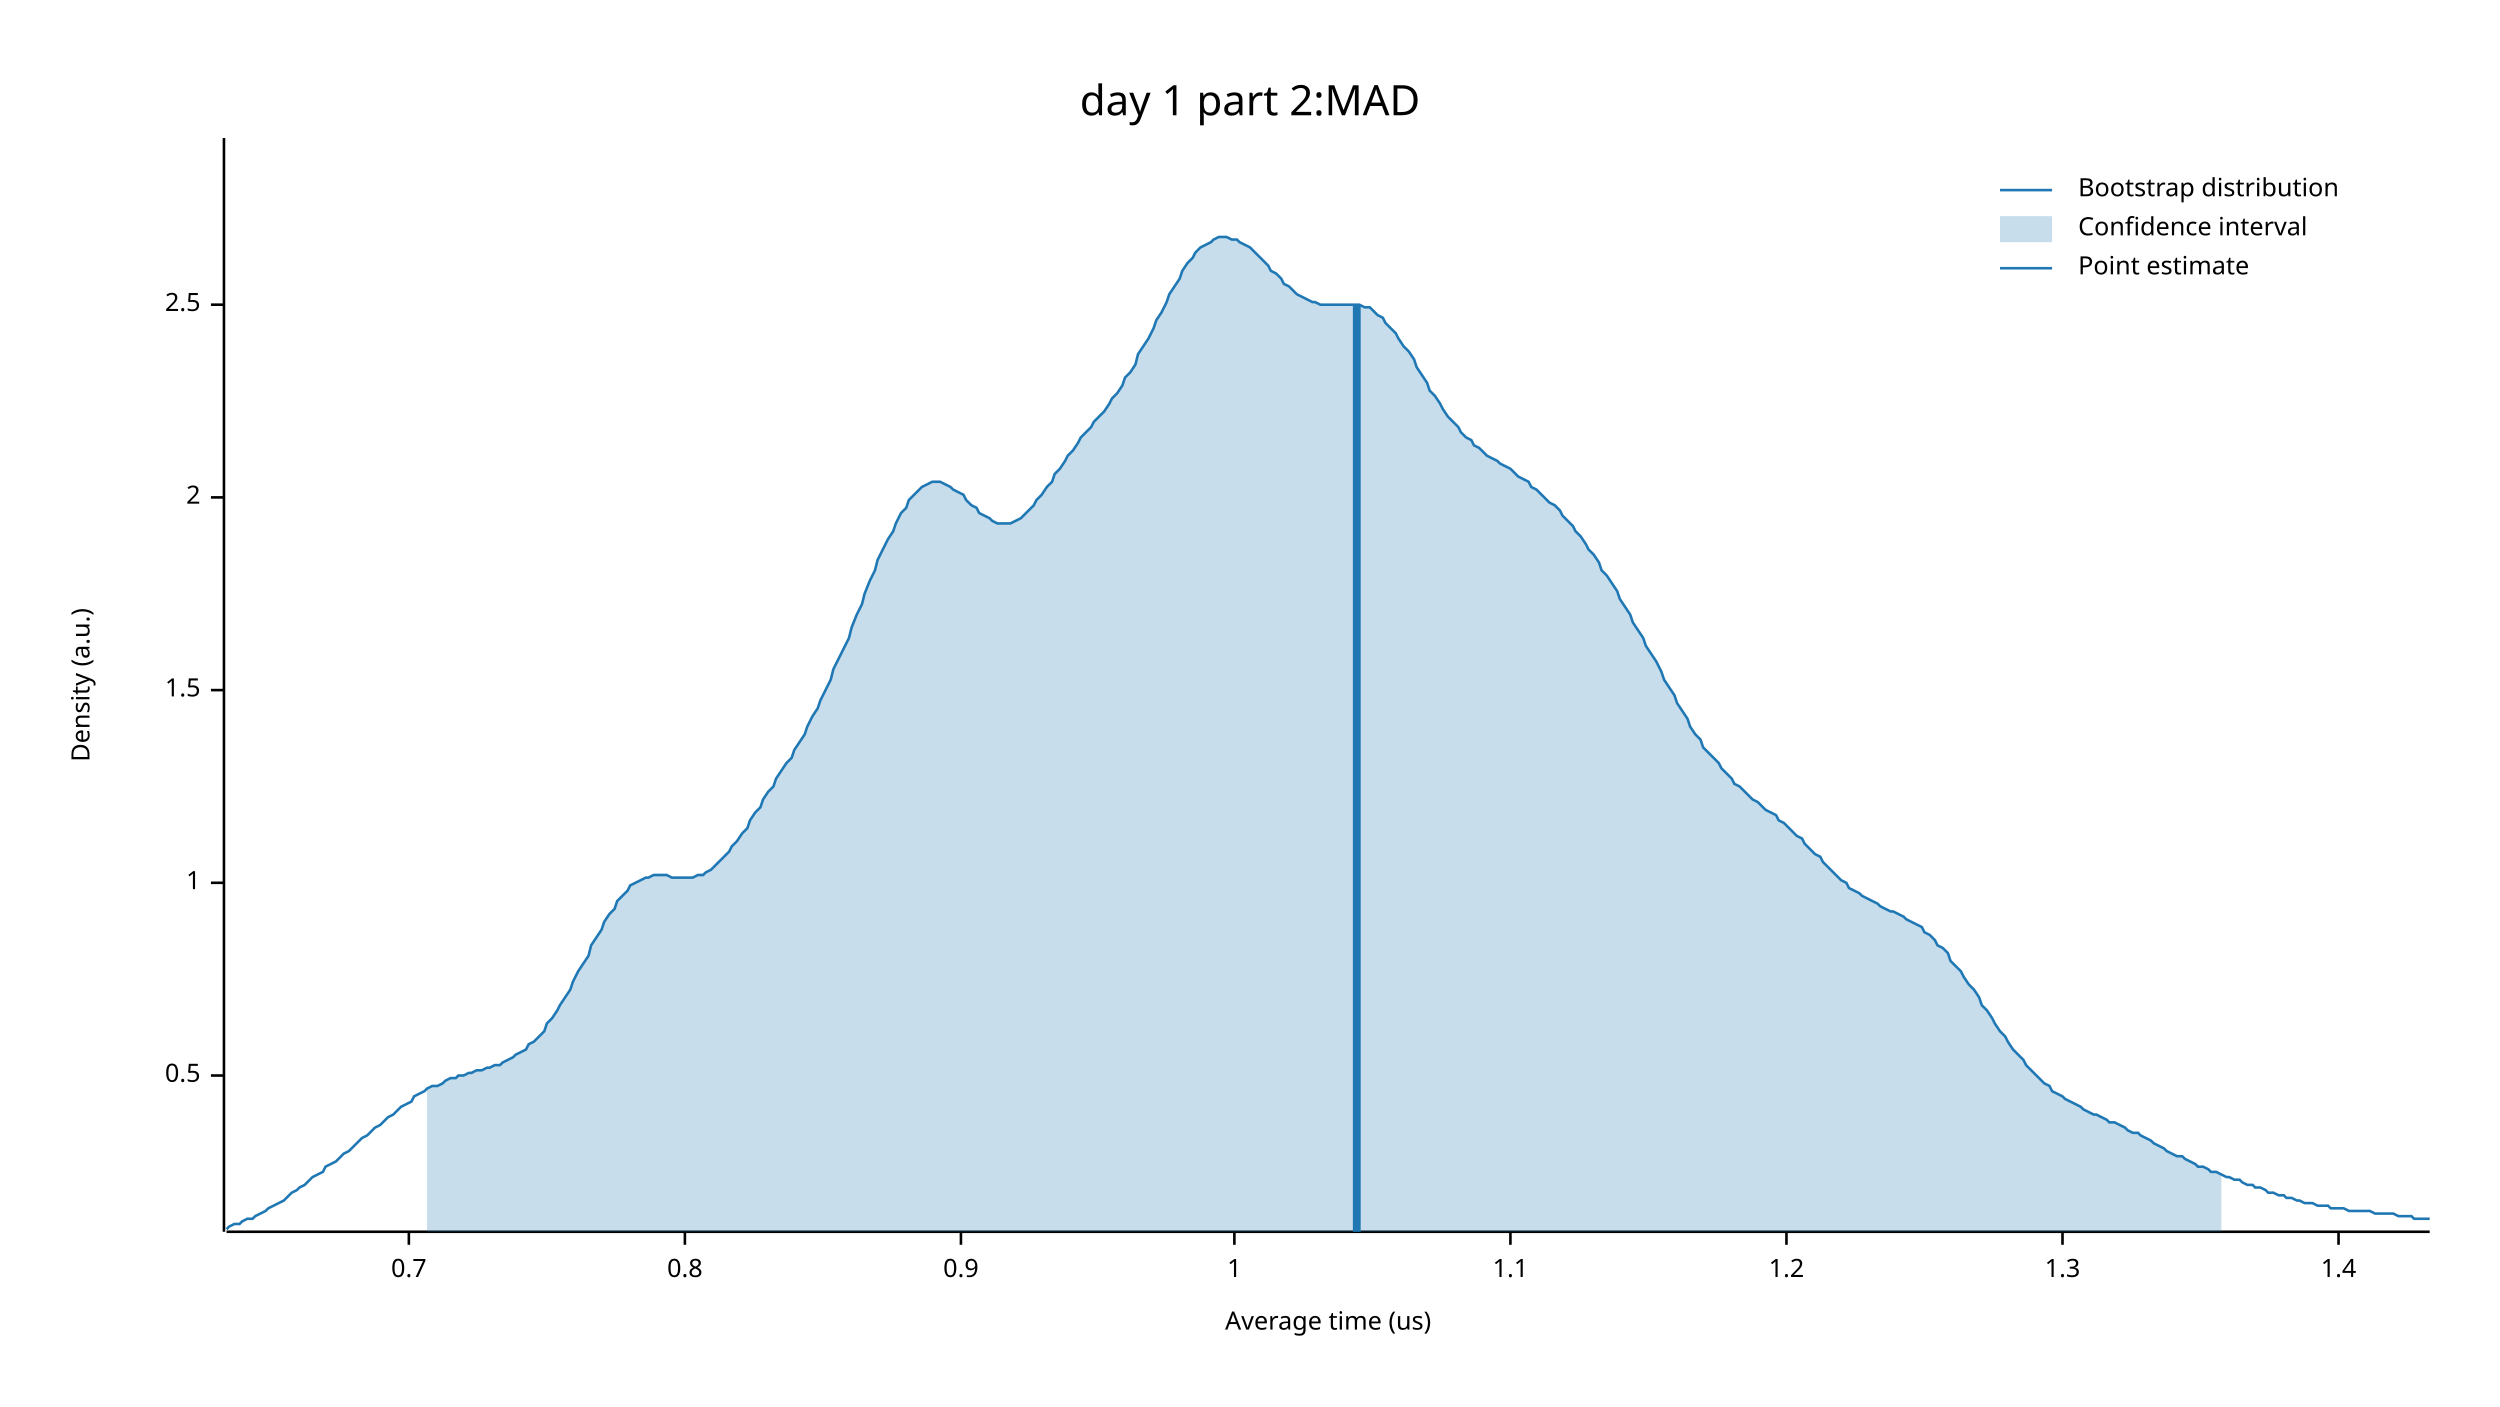
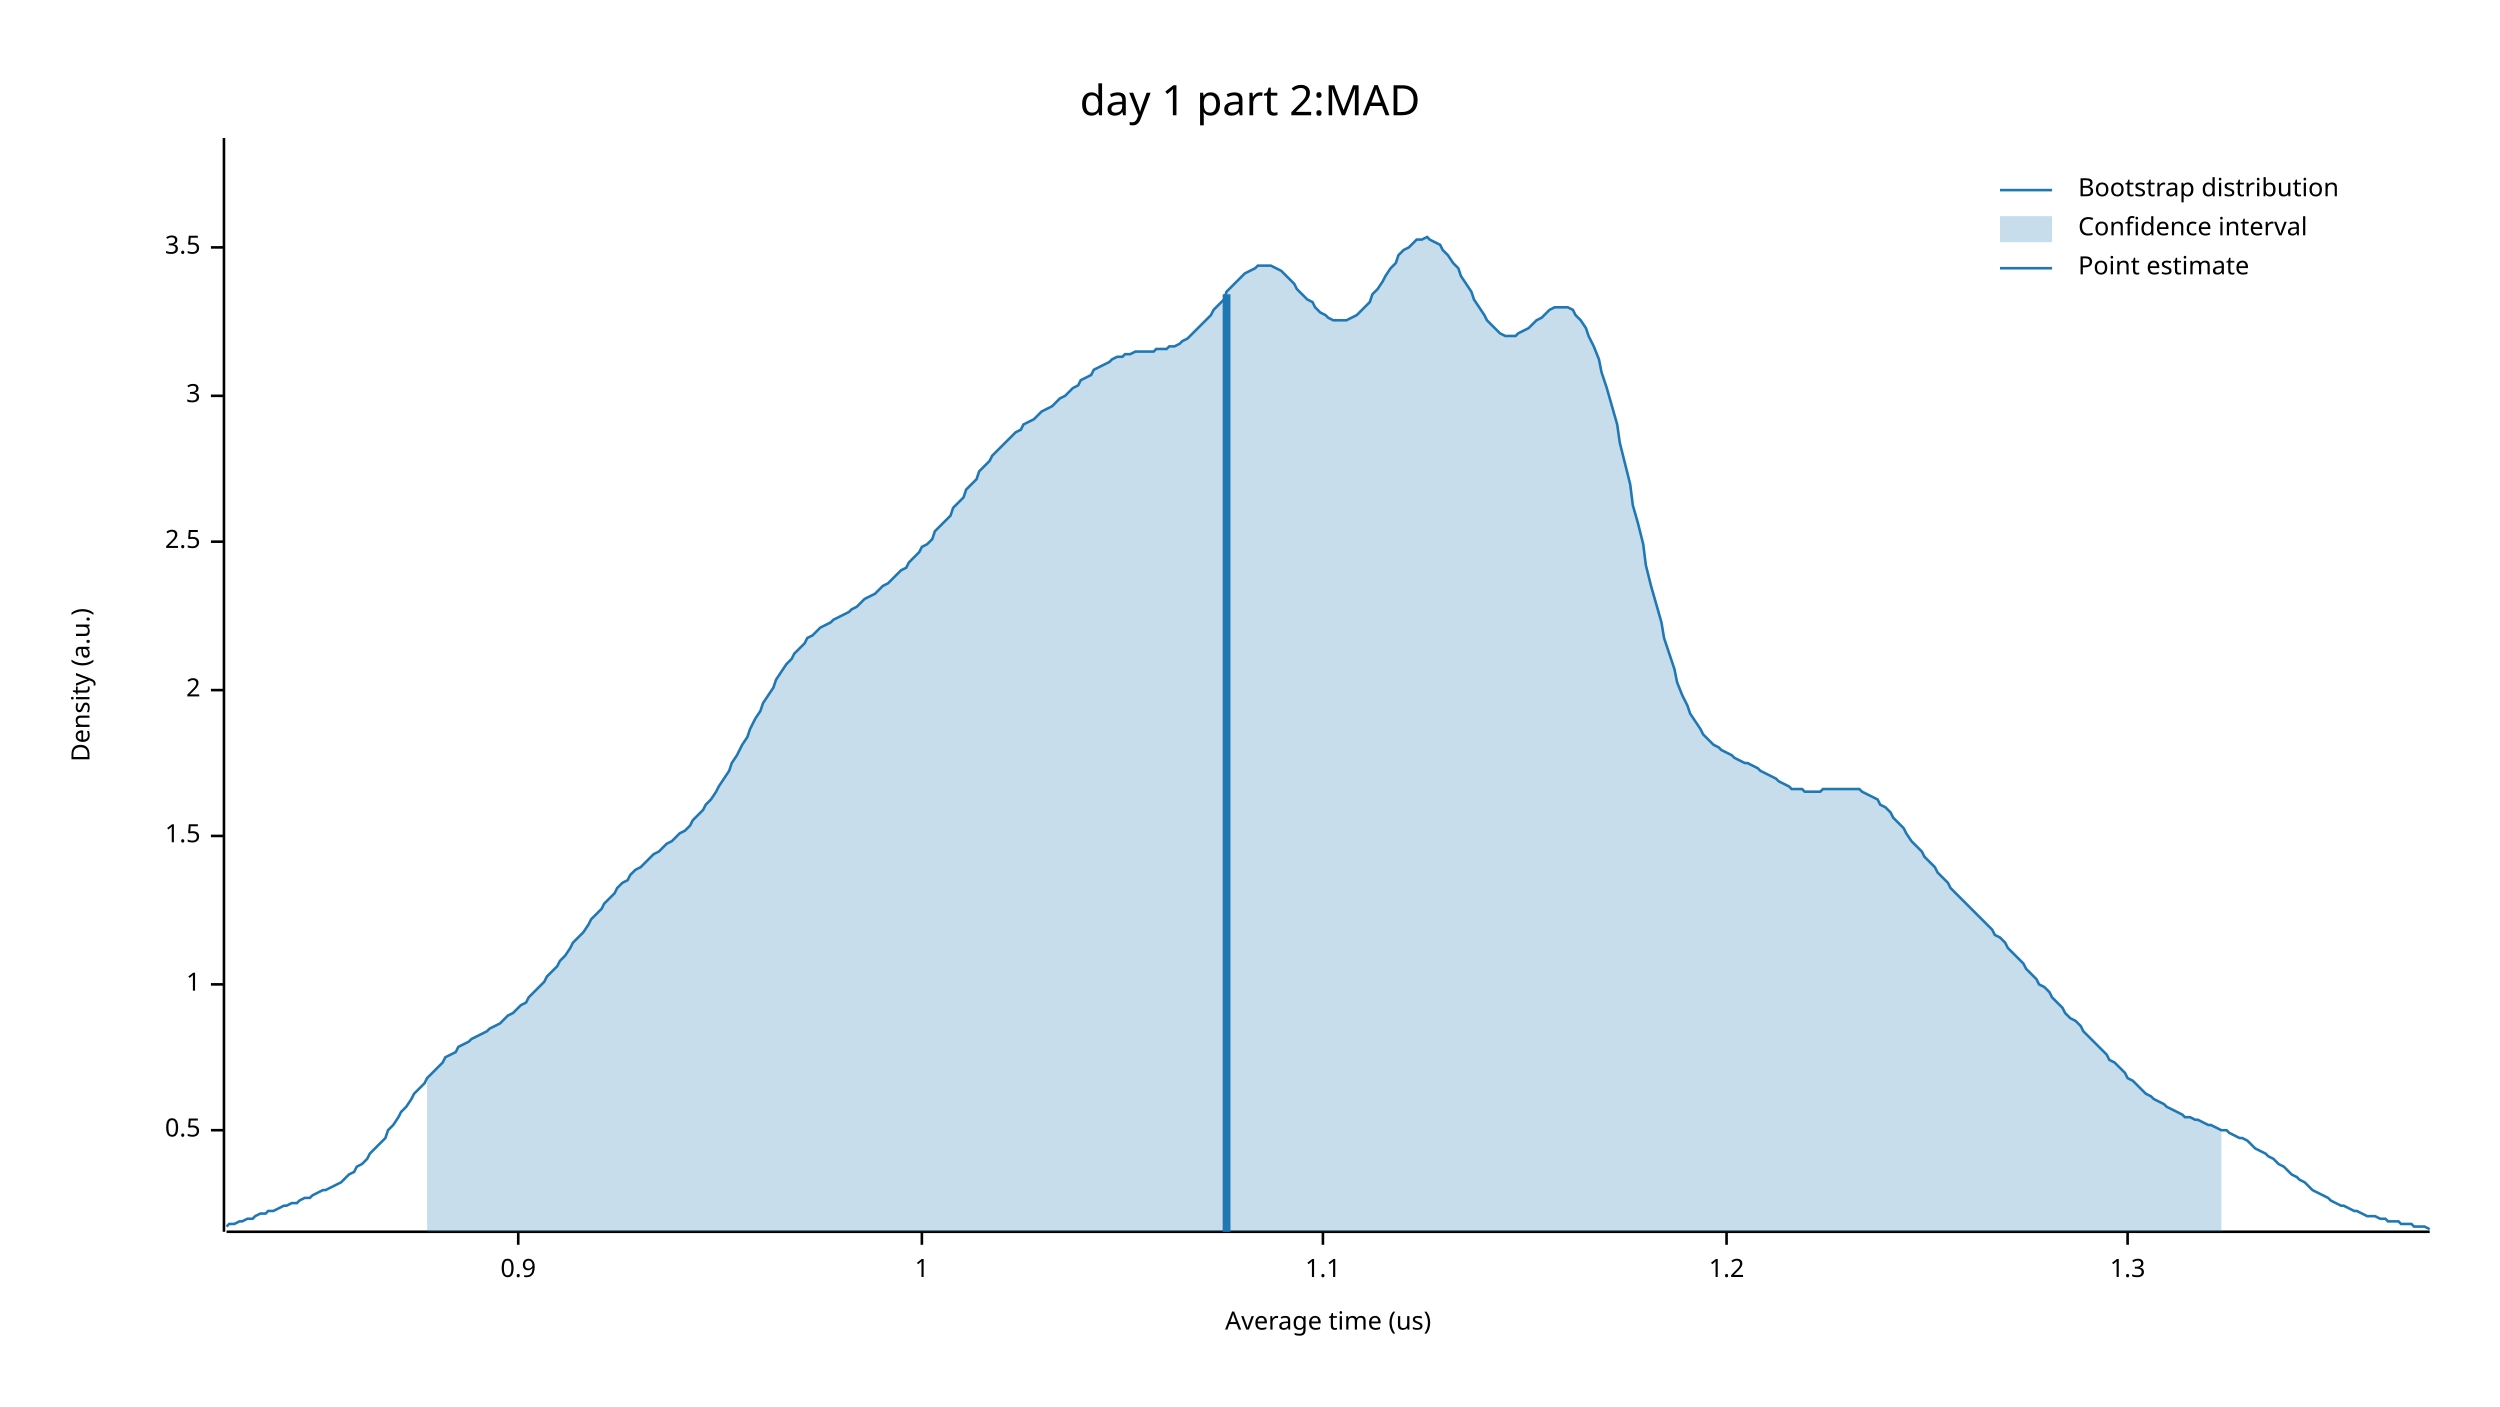
<svg xmlns="http://www.w3.org/2000/svg" width="960" height="540" viewBox="0 0 960 540">
  <text x="480" y="32" dy="0.76em" text-anchor="middle" font-family="sans-serif" font-size="16.129" opacity="1" fill="#000000">
day 1 part 2:MAD
</text>
  <text x="27" y="263" dy="0.76em" text-anchor="middle" font-family="sans-serif" font-size="9.677" opacity="1" fill="#000000" transform="rotate(270, 27, 263)">
Density (a.u.)
</text>
  <text x="510" y="513" dy="-0.5ex" text-anchor="middle" font-family="sans-serif" font-size="9.677" opacity="1" fill="#000000">
Average time (us)
</text>
  <polyline fill="none" opacity="1" stroke="#000000" stroke-width="1" points="86,53 86,473 " />
-   <text x="77" y="413" dy="0.5ex" text-anchor="end" font-family="sans-serif" font-size="9.677" opacity="1" fill="#000000">
+   <text x="77" y="434" dy="0.5ex" text-anchor="end" font-family="sans-serif" font-size="9.677" opacity="1" fill="#000000">
0.5
</text>
-   <polyline fill="none" opacity="1" stroke="#000000" stroke-width="1" points="81,413 86,413 " />
-   <text x="77" y="339" dy="0.5ex" text-anchor="end" font-family="sans-serif" font-size="9.677" opacity="1" fill="#000000">
+   <polyline fill="none" opacity="1" stroke="#000000" stroke-width="1" points="81,434 86,434 " />
+   <text x="77" y="378" dy="0.5ex" text-anchor="end" font-family="sans-serif" font-size="9.677" opacity="1" fill="#000000">
1
</text>
-   <polyline fill="none" opacity="1" stroke="#000000" stroke-width="1" points="81,339 86,339 " />
-   <text x="77" y="265" dy="0.5ex" text-anchor="end" font-family="sans-serif" font-size="9.677" opacity="1" fill="#000000">
+   <polyline fill="none" opacity="1" stroke="#000000" stroke-width="1" points="81,378 86,378 " />
+   <text x="77" y="321" dy="0.5ex" text-anchor="end" font-family="sans-serif" font-size="9.677" opacity="1" fill="#000000">
1.5
</text>
-   <polyline fill="none" opacity="1" stroke="#000000" stroke-width="1" points="81,265 86,265 " />
-   <text x="77" y="191" dy="0.5ex" text-anchor="end" font-family="sans-serif" font-size="9.677" opacity="1" fill="#000000">
+   <polyline fill="none" opacity="1" stroke="#000000" stroke-width="1" points="81,321 86,321 " />
+   <text x="77" y="265" dy="0.5ex" text-anchor="end" font-family="sans-serif" font-size="9.677" opacity="1" fill="#000000">
2
</text>
-   <polyline fill="none" opacity="1" stroke="#000000" stroke-width="1" points="81,191 86,191 " />
-   <text x="77" y="117" dy="0.5ex" text-anchor="end" font-family="sans-serif" font-size="9.677" opacity="1" fill="#000000">
+   <polyline fill="none" opacity="1" stroke="#000000" stroke-width="1" points="81,265 86,265 " />
+   <text x="77" y="208" dy="0.5ex" text-anchor="end" font-family="sans-serif" font-size="9.677" opacity="1" fill="#000000">
2.5
</text>
-   <polyline fill="none" opacity="1" stroke="#000000" stroke-width="1" points="81,117 86,117 " />
+   <polyline fill="none" opacity="1" stroke="#000000" stroke-width="1" points="81,208 86,208 " />
+   <text x="77" y="152" dy="0.5ex" text-anchor="end" font-family="sans-serif" font-size="9.677" opacity="1" fill="#000000">
+ 3
+ </text>
+   <polyline fill="none" opacity="1" stroke="#000000" stroke-width="1" points="81,152 86,152 " />
+   <text x="77" y="95" dy="0.5ex" text-anchor="end" font-family="sans-serif" font-size="9.677" opacity="1" fill="#000000">
+ 3.5
+ </text>
+   <polyline fill="none" opacity="1" stroke="#000000" stroke-width="1" points="81,95 86,95 " />
  <polyline fill="none" opacity="1" stroke="#000000" stroke-width="1" points="87,473 933,473 " />
-   <text x="157" y="483" dy="0.76em" text-anchor="middle" font-family="sans-serif" font-size="9.677" opacity="1" fill="#000000">
- 0.7
- </text>
-   <polyline fill="none" opacity="1" stroke="#000000" stroke-width="1" points="157,473 157,478 " />
-   <text x="263" y="483" dy="0.76em" text-anchor="middle" font-family="sans-serif" font-size="9.677" opacity="1" fill="#000000">
- 0.8
- </text>
-   <polyline fill="none" opacity="1" stroke="#000000" stroke-width="1" points="263,473 263,478 " />
-   <text x="369" y="483" dy="0.76em" text-anchor="middle" font-family="sans-serif" font-size="9.677" opacity="1" fill="#000000">
+   <text x="199" y="483" dy="0.76em" text-anchor="middle" font-family="sans-serif" font-size="9.677" opacity="1" fill="#000000">
0.9
</text>
-   <polyline fill="none" opacity="1" stroke="#000000" stroke-width="1" points="369,473 369,478 " />
-   <text x="474" y="483" dy="0.76em" text-anchor="middle" font-family="sans-serif" font-size="9.677" opacity="1" fill="#000000">
+   <polyline fill="none" opacity="1" stroke="#000000" stroke-width="1" points="199,473 199,478 " />
+   <text x="354" y="483" dy="0.76em" text-anchor="middle" font-family="sans-serif" font-size="9.677" opacity="1" fill="#000000">
1
</text>
-   <polyline fill="none" opacity="1" stroke="#000000" stroke-width="1" points="474,473 474,478 " />
-   <text x="580" y="483" dy="0.76em" text-anchor="middle" font-family="sans-serif" font-size="9.677" opacity="1" fill="#000000">
+   <polyline fill="none" opacity="1" stroke="#000000" stroke-width="1" points="354,473 354,478 " />
+   <text x="508" y="483" dy="0.76em" text-anchor="middle" font-family="sans-serif" font-size="9.677" opacity="1" fill="#000000">
1.1
</text>
-   <polyline fill="none" opacity="1" stroke="#000000" stroke-width="1" points="580,473 580,478 " />
-   <text x="686" y="483" dy="0.76em" text-anchor="middle" font-family="sans-serif" font-size="9.677" opacity="1" fill="#000000">
+   <polyline fill="none" opacity="1" stroke="#000000" stroke-width="1" points="508,473 508,478 " />
+   <text x="663" y="483" dy="0.76em" text-anchor="middle" font-family="sans-serif" font-size="9.677" opacity="1" fill="#000000">
1.2
</text>
-   <polyline fill="none" opacity="1" stroke="#000000" stroke-width="1" points="686,473 686,478 " />
-   <text x="792" y="483" dy="0.76em" text-anchor="middle" font-family="sans-serif" font-size="9.677" opacity="1" fill="#000000">
+   <polyline fill="none" opacity="1" stroke="#000000" stroke-width="1" points="663,473 663,478 " />
+   <text x="817" y="483" dy="0.76em" text-anchor="middle" font-family="sans-serif" font-size="9.677" opacity="1" fill="#000000">
1.3
</text>
-   <polyline fill="none" opacity="1" stroke="#000000" stroke-width="1" points="792,473 792,478 " />
-   <text x="898" y="483" dy="0.76em" text-anchor="middle" font-family="sans-serif" font-size="9.677" opacity="1" fill="#000000">
- 1.4
- </text>
-   <polyline fill="none" opacity="1" stroke="#000000" stroke-width="1" points="898,473 898,478 " />
-   <polyline fill="none" opacity="1" stroke="#1F78B4" stroke-width="1" points="87,472 88,471 90,470 92,470 93,469 95,468 97,468 98,467 100,466 102,465 103,464 105,463 107,462 109,461 110,460 112,458 114,457 115,456 117,455 119,453 120,452 122,451 124,450 125,448 127,447 129,446 131,444 132,443 134,442 136,440 137,439 139,437 141,436 142,435 144,433 146,432 148,430 149,429 151,428 153,426 154,425 156,424 158,423 159,421 161,420 163,419 164,418 166,417 168,417 170,416 171,415 173,414 175,414 176,413 178,413 180,412 181,412 183,411 185,411 187,410 188,410 190,409 192,409 193,408 195,407 197,406 198,405 200,404 202,403 203,401 205,400 207,398 209,396 210,393 212,391 214,388 215,386 217,383 219,380 220,377 222,373 224,370 226,367 227,363 229,360 231,357 232,354 234,351 236,349 237,346 239,344 241,342 242,340 244,339 246,338 248,337 249,337 251,336 253,336 254,336 256,336 258,337 259,337 261,337 263,337 265,337 266,337 268,336 270,336 271,335 273,334 275,332 276,331 278,329 280,327 281,325 283,323 285,320 287,318 288,315 290,312 292,310 293,307 295,304 297,302 298,299 300,296 302,293 304,291 305,288 307,285 309,282 310,279 312,275 314,272 315,269 317,265 319,261 320,257 322,253 324,249 326,245 327,241 329,236 331,232 332,228 334,223 336,219 337,215 339,211 341,207 343,204 344,201 346,197 348,195 349,192 351,190 353,188 354,187 356,186 358,185 359,185 361,185 363,186 365,187 366,188 368,189 370,190 371,192 373,194 375,195 376,197 378,198 380,199 381,200 383,201 385,201 387,201 388,201 390,200 392,199 393,198 395,196 397,194 398,192 400,190 402,187 404,185 405,182 407,180 409,177 410,175 412,173 414,170 415,168 417,166 419,164 420,162 422,160 424,158 426,155 427,153 429,151 431,148 432,145 434,143 436,140 437,136 439,133 441,130 443,126 444,123 446,120 448,116 449,113 451,110 453,107 454,104 456,101 458,99 459,97 461,95 463,94 465,93 466,92 468,91 470,91 471,91 473,92 475,92 476,93 478,94 480,95 482,97 483,98 485,100 487,102 488,104 490,105 492,107 493,109 495,110 497,112 498,113 500,114 502,115 504,116 505,116 507,117 509,117 510,117 512,117 514,117 515,117 517,117 519,117 521,117 522,117 524,118 526,118 527,119 529,121 531,122 532,124 534,126 536,128 537,130 539,133 541,135 543,138 544,141 546,144 548,147 549,150 551,152 553,155 554,157 556,160 558,162 560,164 561,166 563,168 565,169 566,171 568,172 570,174 571,175 573,176 575,177 576,178 578,179 580,180 582,182 583,183 585,184 587,185 588,187 590,188 592,190 593,191 595,193 597,194 599,196 600,198 602,200 604,202 605,204 607,206 609,209 610,211 612,213 614,216 615,219 617,221 619,224 621,227 622,230 624,233 626,236 627,239 629,242 631,245 632,248 634,251 636,254 638,258 639,261 641,264 643,267 644,270 646,273 648,276 649,279 651,282 653,284 654,287 656,289 658,291 660,293 661,295 663,297 665,299 666,301 668,302 670,304 671,305 673,307 675,308 676,309 678,311 680,312 682,313 683,315 685,316 687,318 688,319 690,321 692,322 693,324 695,326 697,328 699,329 700,331 702,333 704,335 705,336 707,338 709,339 710,341 712,342 714,343 715,344 717,345 719,346 721,347 722,348 724,349 726,350 727,350 729,351 731,352 732,353 734,354 736,355 738,356 739,358 741,359 743,361 744,363 746,364 748,366 749,369 751,371 753,373 754,375 756,378 758,380 760,383 761,386 763,388 765,391 766,393 768,396 770,398 771,400 773,403 775,405 777,407 778,409 780,411 782,413 783,414 785,416 787,417 788,419 790,420 792,421 793,422 795,423 797,424 799,425 800,426 802,427 804,428 805,428 807,429 809,430 810,431 812,431 814,432 816,433 817,434 819,435 821,435 822,436 824,437 826,438 827,439 829,440 831,441 832,442 834,443 836,444 838,444 839,445 841,446 843,447 844,448 846,448 848,449 849,450 851,450 853,451 855,452 856,452 858,453 860,453 861,454 863,455 865,455 866,456 868,456 870,457 871,458 873,458 875,459 877,459 878,460 880,460 882,461 883,461 885,462 887,462 888,462 890,463 892,463 894,463 895,464 897,464 899,464 900,464 902,465 904,465 905,465 907,465 909,465 910,465 912,466 914,466 916,466 917,466 919,466 921,467 922,467 924,467 926,467 927,468 929,468 931,468 933,468 " />
-   <polygon opacity="0.25" fill="#1F78B4" points="164,418 166,417 168,417 170,416 171,415 173,414 175,414 176,413 178,413 180,412 181,412 183,411 185,411 187,410 188,410 190,409 192,409 193,408 195,407 197,406 198,405 200,404 202,403 203,401 205,400 207,398 209,396 210,393 212,391 214,388 215,386 217,383 219,380 220,377 222,373 224,370 226,367 227,363 229,360 231,357 232,354 234,351 236,349 237,346 239,344 241,342 242,340 244,339 246,338 248,337 249,337 251,336 253,336 254,336 256,336 258,337 259,337 261,337 263,337 265,337 266,337 268,336 270,336 271,335 273,334 275,332 276,331 278,329 280,327 281,325 283,323 285,320 287,318 288,315 290,312 292,310 293,307 295,304 297,302 298,299 300,296 302,293 304,291 305,288 307,285 309,282 310,279 312,275 314,272 315,269 317,265 319,261 320,257 322,253 324,249 326,245 327,241 329,236 331,232 332,228 334,223 336,219 337,215 339,211 341,207 343,204 344,201 346,197 348,195 349,192 351,190 353,188 354,187 356,186 358,185 359,185 361,185 363,186 365,187 366,188 368,189 370,190 371,192 373,194 375,195 376,197 378,198 380,199 381,200 383,201 385,201 387,201 388,201 390,200 392,199 393,198 395,196 397,194 398,192 400,190 402,187 404,185 405,182 407,180 409,177 410,175 412,173 414,170 415,168 417,166 419,164 420,162 422,160 424,158 426,155 427,153 429,151 431,148 432,145 434,143 436,140 437,136 439,133 441,130 443,126 444,123 446,120 448,116 449,113 451,110 453,107 454,104 456,101 458,99 459,97 461,95 463,94 465,93 466,92 468,91 470,91 471,91 473,92 475,92 476,93 478,94 480,95 482,97 483,98 485,100 487,102 488,104 490,105 492,107 493,109 495,110 497,112 498,113 500,114 502,115 504,116 505,116 507,117 509,117 510,117 512,117 514,117 515,117 517,117 519,117 521,117 522,117 524,118 526,118 527,119 529,121 531,122 532,124 534,126 536,128 537,130 539,133 541,135 543,138 544,141 546,144 548,147 549,150 551,152 553,155 554,157 556,160 558,162 560,164 561,166 563,168 565,169 566,171 568,172 570,174 571,175 573,176 575,177 576,178 578,179 580,180 582,182 583,183 585,184 587,185 588,187 590,188 592,190 593,191 595,193 597,194 599,196 600,198 602,200 604,202 605,204 607,206 609,209 610,211 612,213 614,216 615,219 617,221 619,224 621,227 622,230 624,233 626,236 627,239 629,242 631,245 632,248 634,251 636,254 638,258 639,261 641,264 643,267 644,270 646,273 648,276 649,279 651,282 653,284 654,287 656,289 658,291 660,293 661,295 663,297 665,299 666,301 668,302 670,304 671,305 673,307 675,308 676,309 678,311 680,312 682,313 683,315 685,316 687,318 688,319 690,321 692,322 693,324 695,326 697,328 699,329 700,331 702,333 704,335 705,336 707,338 709,339 710,341 712,342 714,343 715,344 717,345 719,346 721,347 722,348 724,349 726,350 727,350 729,351 731,352 732,353 734,354 736,355 738,356 739,358 741,359 743,361 744,363 746,364 748,366 749,369 751,371 753,373 754,375 756,378 758,380 760,383 761,386 763,388 765,391 766,393 768,396 770,398 771,400 773,403 775,405 777,407 778,409 780,411 782,413 783,414 785,416 787,417 788,419 790,420 792,421 793,422 795,423 797,424 799,425 800,426 802,427 804,428 805,428 807,429 809,430 810,431 812,431 814,432 816,433 817,434 819,435 821,435 822,436 824,437 826,438 827,439 829,440 831,441 832,442 834,443 836,444 838,444 839,445 841,446 843,447 844,448 846,448 848,449 849,450 851,450 853,451 853,473 164,473 " />
-   <polyline fill="none" opacity="1" stroke="#1F78B4" stroke-width="3" points="521,473 521,117 " />
+   <polyline fill="none" opacity="1" stroke="#000000" stroke-width="1" points="817,473 817,478 " />
+   <polyline fill="none" opacity="1" stroke="#1F78B4" stroke-width="1" points="87,471 88,470 90,470 92,469 93,469 95,468 97,468 98,467 100,466 102,466 103,465 105,465 107,464 109,463 110,463 112,462 114,462 115,461 117,460 119,460 120,459 122,458 124,457 125,457 127,456 129,455 131,454 132,453 134,451 136,450 137,448 139,447 141,445 142,443 144,441 146,439 148,437 149,434 151,432 153,429 154,427 156,425 158,422 159,420 161,418 163,416 164,414 166,412 168,410 170,408 171,406 173,405 175,404 176,402 178,401 180,400 181,399 183,398 185,397 187,396 188,395 190,394 192,393 193,392 195,390 197,389 198,388 200,386 202,385 203,383 205,381 207,379 209,377 210,375 212,373 214,371 215,369 217,367 219,364 220,362 222,360 224,358 226,355 227,353 229,351 231,349 232,347 234,345 236,343 237,341 239,339 241,338 242,336 244,334 246,333 248,331 249,330 251,328 253,327 254,326 256,324 258,323 259,322 261,320 263,319 265,317 266,315 268,313 270,311 271,309 273,307 275,304 276,302 278,299 280,296 281,293 283,290 285,286 287,283 288,280 290,276 292,273 293,270 295,267 297,264 298,261 300,258 302,255 304,253 305,251 307,249 309,247 310,245 312,244 314,242 315,241 317,240 319,239 320,238 322,237 324,236 326,235 327,234 329,233 331,231 332,230 334,229 336,228 337,227 339,225 341,224 343,222 344,221 346,219 348,218 349,216 351,214 353,212 354,210 356,209 358,207 359,204 361,202 363,200 365,198 366,195 368,193 370,191 371,188 373,186 375,184 376,181 378,179 380,177 381,175 383,173 385,171 387,169 388,168 390,166 392,165 393,163 395,162 397,161 398,160 400,158 402,157 404,156 405,155 407,153 409,152 410,151 412,149 414,148 415,146 417,145 419,144 420,142 422,141 424,140 426,139 427,138 429,137 431,137 432,136 434,136 436,135 437,135 439,135 441,135 443,135 444,134 446,134 448,134 449,133 451,133 453,132 454,131 456,130 458,128 459,127 461,125 463,123 465,121 466,119 468,117 470,115 471,112 473,110 475,108 476,107 478,105 480,104 482,103 483,102 485,102 487,102 488,102 490,103 492,104 493,105 495,107 497,109 498,111 500,113 502,115 504,116 505,118 507,120 509,121 510,122 512,123 514,123 515,123 517,123 519,122 521,121 522,120 524,118 526,116 527,113 529,111 531,108 532,106 534,103 536,101 537,98 539,96 541,95 543,93 544,92 546,92 548,91 549,92 551,93 553,94 554,96 556,98 558,101 560,103 561,106 563,109 565,112 566,115 568,118 570,121 571,123 573,125 575,127 576,128 578,129 580,129 582,129 583,128 585,127 587,126 588,125 590,123 592,122 593,121 595,119 597,118 599,118 600,118 602,118 604,119 605,121 607,123 609,126 610,129 612,133 614,138 615,143 617,149 619,156 621,163 622,170 624,178 626,186 627,194 629,201 631,209 632,217 634,225 636,232 638,239 639,245 641,251 643,257 644,262 646,267 648,271 649,274 651,277 653,280 654,282 656,284 658,286 660,287 661,288 663,289 665,290 666,291 668,292 670,293 671,293 673,294 675,295 676,296 678,297 680,298 682,299 683,300 685,301 687,302 688,303 690,303 692,303 693,304 695,304 697,304 699,304 700,303 702,303 704,303 705,303 707,303 709,303 710,303 712,303 714,303 715,304 717,305 719,306 721,307 722,309 724,310 726,312 727,314 729,316 731,318 732,320 734,323 736,325 738,327 739,329 741,331 743,333 744,335 746,337 748,339 749,341 751,343 753,345 754,346 756,348 758,350 760,352 761,353 763,355 765,357 766,359 768,360 770,362 771,364 773,366 775,368 777,370 778,372 780,374 782,376 783,378 785,379 787,381 788,383 790,385 792,387 793,389 795,391 797,392 799,394 800,396 802,398 804,400 805,401 807,403 809,405 810,407 812,408 814,410 816,412 817,414 819,415 821,417 822,418 824,420 826,421 827,422 829,423 831,424 832,425 834,426 836,427 838,428 839,429 841,429 843,430 844,430 846,431 848,432 849,432 851,433 853,434 855,434 856,435 858,436 860,437 861,437 863,438 865,440 866,441 868,442 870,443 871,444 873,445 875,447 877,448 878,449 880,451 882,452 883,453 885,454 887,456 888,457 890,458 892,459 894,460 895,461 897,462 899,463 900,463 902,464 904,465 905,465 907,466 909,467 910,467 912,467 914,468 916,468 917,469 919,469 921,469 922,470 924,470 926,470 927,471 929,471 931,471 933,472 " />
+   <polygon opacity="0.25" fill="#1F78B4" points="164,414 166,412 168,410 170,408 171,406 173,405 175,404 176,402 178,401 180,400 181,399 183,398 185,397 187,396 188,395 190,394 192,393 193,392 195,390 197,389 198,388 200,386 202,385 203,383 205,381 207,379 209,377 210,375 212,373 214,371 215,369 217,367 219,364 220,362 222,360 224,358 226,355 227,353 229,351 231,349 232,347 234,345 236,343 237,341 239,339 241,338 242,336 244,334 246,333 248,331 249,330 251,328 253,327 254,326 256,324 258,323 259,322 261,320 263,319 265,317 266,315 268,313 270,311 271,309 273,307 275,304 276,302 278,299 280,296 281,293 283,290 285,286 287,283 288,280 290,276 292,273 293,270 295,267 297,264 298,261 300,258 302,255 304,253 305,251 307,249 309,247 310,245 312,244 314,242 315,241 317,240 319,239 320,238 322,237 324,236 326,235 327,234 329,233 331,231 332,230 334,229 336,228 337,227 339,225 341,224 343,222 344,221 346,219 348,218 349,216 351,214 353,212 354,210 356,209 358,207 359,204 361,202 363,200 365,198 366,195 368,193 370,191 371,188 373,186 375,184 376,181 378,179 380,177 381,175 383,173 385,171 387,169 388,168 390,166 392,165 393,163 395,162 397,161 398,160 400,158 402,157 404,156 405,155 407,153 409,152 410,151 412,149 414,148 415,146 417,145 419,144 420,142 422,141 424,140 426,139 427,138 429,137 431,137 432,136 434,136 436,135 437,135 439,135 441,135 443,135 444,134 446,134 448,134 449,133 451,133 453,132 454,131 456,130 458,128 459,127 461,125 463,123 465,121 466,119 468,117 470,115 471,112 473,110 475,108 476,107 478,105 480,104 482,103 483,102 485,102 487,102 488,102 490,103 492,104 493,105 495,107 497,109 498,111 500,113 502,115 504,116 505,118 507,120 509,121 510,122 512,123 514,123 515,123 517,123 519,122 521,121 522,120 524,118 526,116 527,113 529,111 531,108 532,106 534,103 536,101 537,98 539,96 541,95 543,93 544,92 546,92 548,91 549,92 551,93 553,94 554,96 556,98 558,101 560,103 561,106 563,109 565,112 566,115 568,118 570,121 571,123 573,125 575,127 576,128 578,129 580,129 582,129 583,128 585,127 587,126 588,125 590,123 592,122 593,121 595,119 597,118 599,118 600,118 602,118 604,119 605,121 607,123 609,126 610,129 612,133 614,138 615,143 617,149 619,156 621,163 622,170 624,178 626,186 627,194 629,201 631,209 632,217 634,225 636,232 638,239 639,245 641,251 643,257 644,262 646,267 648,271 649,274 651,277 653,280 654,282 656,284 658,286 660,287 661,288 663,289 665,290 666,291 668,292 670,293 671,293 673,294 675,295 676,296 678,297 680,298 682,299 683,300 685,301 687,302 688,303 690,303 692,303 693,304 695,304 697,304 699,304 700,303 702,303 704,303 705,303 707,303 709,303 710,303 712,303 714,303 715,304 717,305 719,306 721,307 722,309 724,310 726,312 727,314 729,316 731,318 732,320 734,323 736,325 738,327 739,329 741,331 743,333 744,335 746,337 748,339 749,341 751,343 753,345 754,346 756,348 758,350 760,352 761,353 763,355 765,357 766,359 768,360 770,362 771,364 773,366 775,368 777,370 778,372 780,374 782,376 783,378 785,379 787,381 788,383 790,385 792,387 793,389 795,391 797,392 799,394 800,396 802,398 804,400 805,401 807,403 809,405 810,407 812,408 814,410 816,412 817,414 819,415 821,417 822,418 824,420 826,421 827,422 829,423 831,424 832,425 834,426 836,427 838,428 839,429 841,429 843,430 844,430 846,431 848,432 849,432 851,433 853,434 853,473 164,473 " />
+   <polyline fill="none" opacity="1" stroke="#1F78B4" stroke-width="3" points="471,473 471,113 " />
  <text x="798" y="68" dy="0.76em" text-anchor="start" font-family="sans-serif" font-size="9.677" opacity="1" fill="#000000">
Bootstrap distribution
</text>
  <text x="798" y="83" dy="0.76em" text-anchor="start" font-family="sans-serif" font-size="9.677" opacity="1" fill="#000000">
Confidence interval
</text>
  <text x="798" y="98" dy="0.76em" text-anchor="start" font-family="sans-serif" font-size="9.677" opacity="1" fill="#000000">
Point estimate
</text>
  <polyline fill="none" opacity="1" stroke="#1F78B4" stroke-width="1" points="768,73 788,73 " />
  <rect x="768" y="83" width="20" height="10" opacity="0.25" fill="#1F78B4" stroke="none" />
  <polyline fill="none" opacity="1" stroke="#1F78B4" stroke-width="1" points="768,103 788,103 " />
</svg>
